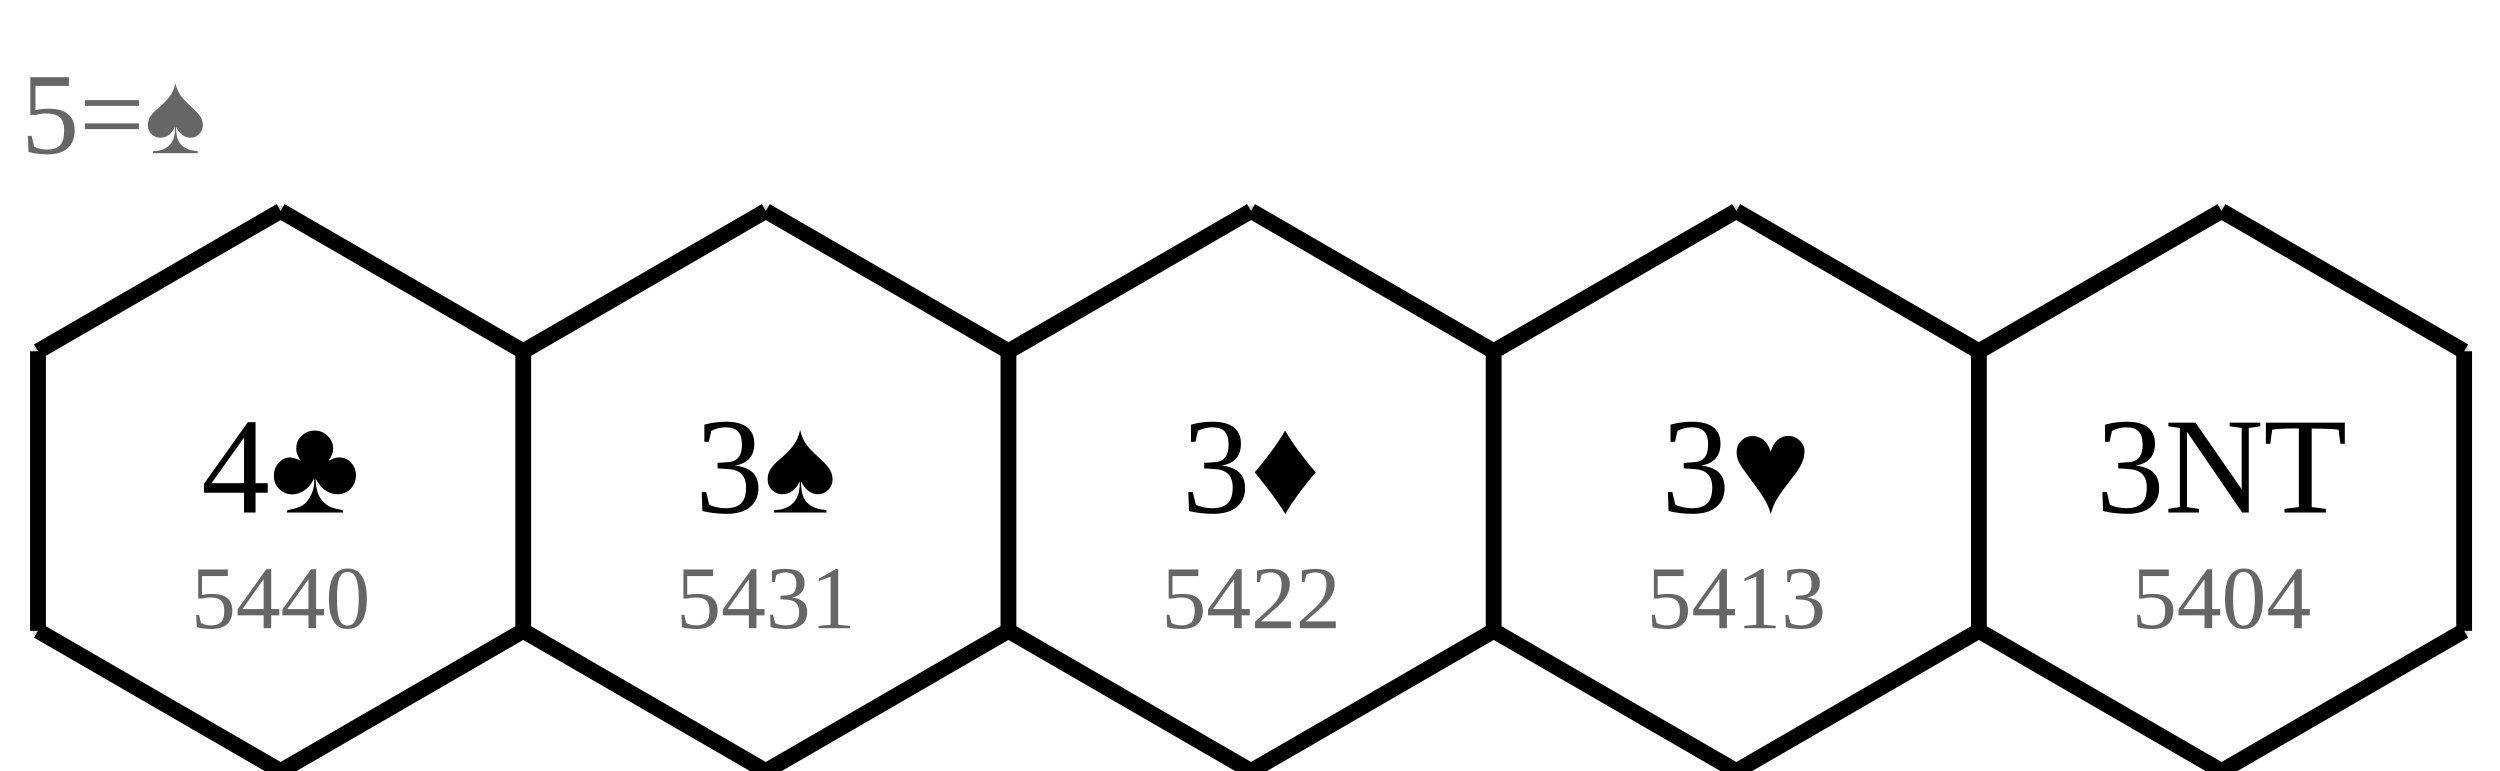
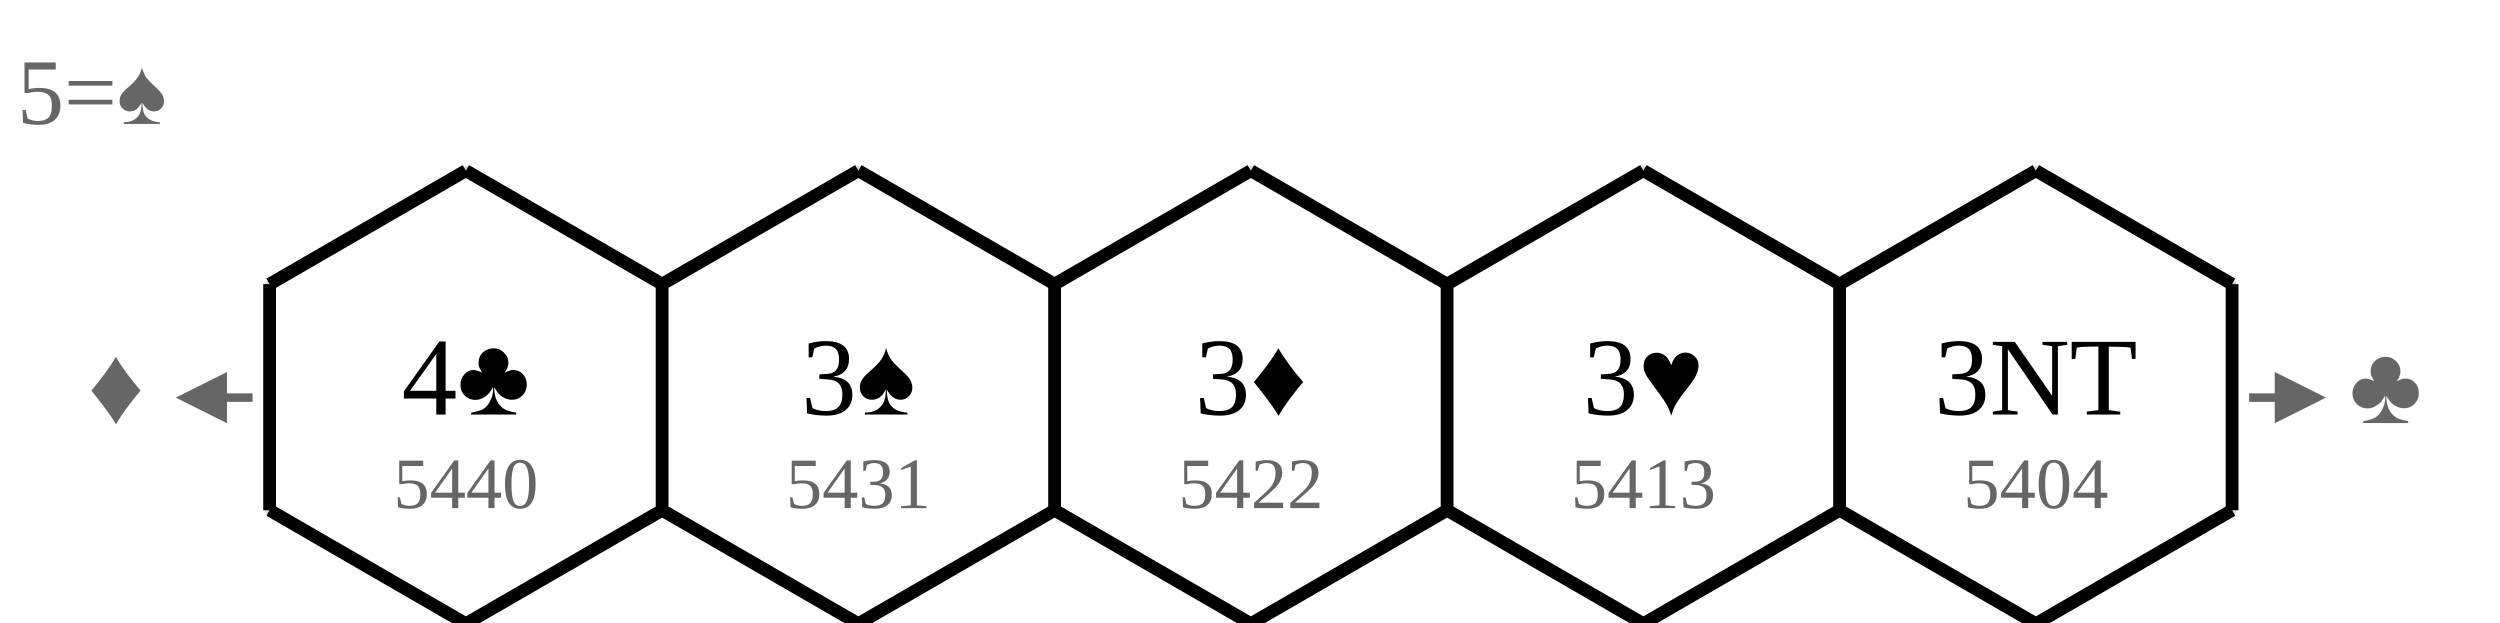
- <svg xmlns="http://www.w3.org/2000/svg" viewBox="0 0 237 73" style="display:block;margin:1em auto;width:100%;max-width:237px" fill="currentColor" font-size="13" text-anchor="middle" dominant-baseline="middle">
+ <svg xmlns="http://www.w3.org/2000/svg" viewBox="0 0 293 73" style="display:block;margin:1em auto;width:100%;max-width:293px" fill="currentColor" font-size="13" text-anchor="middle" dominant-baseline="middle">
  <defs>
    <pattern id="hatch" width="6" height="6" patternUnits="userSpaceOnUse" patternTransform="rotate(45)">
      <path d="M0 0v6" stroke="currentColor" stroke-opacity=".35" />
    </pattern>
+     <marker id="arrow" viewBox="0 0 6 6" refX="5" refY="3" markerWidth="6" markerHeight="6" orient="auto">
+       <path d="M0 0L6 3L0 6Z" />
+     </marker>
  </defs>
  <g transform="translate(0.0,0.0)">
    <text x="2" y="12" font-size="11" opacity=".6" text-anchor="start">5=♠</text>
-     <path d="M233.6,33.3L210.6,20.0L187.6,33.3L187.6,59.8L210.6,73.1L233.6,59.8ZM187.6,33.3L164.6,20.0L141.6,33.3L141.6,59.8L164.6,73.1L187.6,59.8ZM141.6,33.3L118.6,20.0L95.6,33.3L95.6,59.8L118.6,73.1L141.6,59.8ZM95.6,33.3L72.6,20.0L49.6,33.3L49.6,59.8L72.6,73.1L95.6,59.8ZM49.6,33.3L26.6,20.0L3.6,33.3L3.6,59.8L26.6,73.1L49.6,59.8Z" fill="none" stroke="currentColor" stroke-opacity=".15" />
-     <path d="M233.6,59.8L233.6,33.3M233.6,33.3L210.6,20.0M210.6,20.0L187.6,33.3M187.6,33.3L187.6,59.8M187.6,59.8L210.6,73.1M210.6,73.1L233.6,59.8M187.6,59.8L187.6,33.3M187.6,33.3L164.6,20.0M164.6,20.0L141.6,33.3M141.6,33.3L141.6,59.8M141.6,59.8L164.6,73.1M164.6,73.1L187.6,59.8M141.6,59.8L141.6,33.3M141.6,33.3L118.6,20.0M118.6,20.0L95.6,33.3M95.6,33.3L95.6,59.8M95.6,59.8L118.6,73.1M118.6,73.1L141.6,59.8M95.6,59.8L95.6,33.3M95.6,33.3L72.6,20.0M72.6,20.0L49.6,33.3M49.6,33.3L49.6,59.8M49.6,59.8L72.6,73.1M72.6,73.1L95.6,59.8M49.6,59.8L49.6,33.3M49.6,33.3L26.6,20.0M26.6,20.0L3.6,33.3M3.6,33.3L3.6,59.8M3.6,59.8L26.6,73.1M26.6,73.1L49.6,59.8" fill="none" stroke="currentColor" stroke-width="1.5" />
-     <text x="210.6" y="45.6">3NT</text>
-     <text x="210.6" y="57.6" font-size="8.5" opacity=".6">5404</text>
-     <text x="164.6" y="45.6">3<tspan class="♥">♥</tspan>
+     <path d="M261.6,33.3L238.6,20.0L215.6,33.3L215.6,59.8L238.6,73.1L261.6,59.8ZM215.6,33.3L192.6,20.0L169.6,33.3L169.6,59.8L192.6,73.1L215.6,59.8ZM169.6,33.3L146.6,20.0L123.6,33.3L123.6,59.8L146.6,73.1L169.6,59.8ZM123.6,33.3L100.6,20.0L77.6,33.3L77.6,59.8L100.6,73.1L123.6,59.8ZM77.6,33.3L54.6,20.0L31.6,33.3L31.6,59.8L54.6,73.1L77.6,59.8Z" fill="none" stroke="currentColor" stroke-opacity=".15" />
+     <path d="M261.6,59.8L261.6,33.3M261.6,33.3L238.6,20.0M238.6,20.0L215.6,33.3M215.6,33.3L215.6,59.8M215.6,59.8L238.6,73.1M238.6,73.1L261.6,59.8M215.6,59.8L215.6,33.3M215.6,33.3L192.6,20.0M192.6,20.0L169.6,33.3M169.6,33.3L169.6,59.8M169.6,59.8L192.6,73.1M192.6,73.1L215.6,59.8M169.6,59.8L169.6,33.3M169.6,33.3L146.6,20.0M146.6,20.0L123.6,33.3M123.6,33.3L123.6,59.8M123.6,59.8L146.6,73.1M146.6,73.1L169.6,59.8M123.6,59.8L123.6,33.3M123.6,33.3L100.6,20.0M100.6,20.0L77.6,33.3M77.6,33.3L77.6,59.8M77.6,59.8L100.6,73.1M100.6,73.1L123.6,59.8M77.6,59.8L77.6,33.3M77.6,33.3L54.6,20.0M54.6,20.0L31.6,33.3M31.6,33.3L31.6,59.8M31.6,59.8L54.6,73.1M54.6,73.1L77.6,59.8" fill="none" stroke="currentColor" stroke-width="1.5" />
+     <text x="238.6" y="45.6">3NT</text>
+     <text x="238.6" y="57.6" font-size="8.5" opacity=".6">5404</text>
+     <text x="192.6" y="45.6">3<tspan class="♥">♥</tspan>
    </text>
-     <text x="164.6" y="57.6" font-size="8.5" opacity=".6">5413</text>
-     <text x="118.6" y="45.6">3<tspan class="♦">♦</tspan>
+     <text x="192.6" y="57.6" font-size="8.5" opacity=".6">5413</text>
+     <text x="146.6" y="45.6">3<tspan class="♦">♦</tspan>
    </text>
-     <text x="118.6" y="57.6" font-size="8.5" opacity=".6">5422</text>
-     <text x="72.6" y="45.6">3♠</text>
-     <text x="72.6" y="57.6" font-size="8.5" opacity=".6">5431</text>
-     <text x="26.6" y="45.6">4♣</text>
-     <text x="26.6" y="57.6" font-size="8.5" opacity=".6">5440</text>
+     <text x="146.6" y="57.6" font-size="8.5" opacity=".6">5422</text>
+     <text x="100.6" y="45.6">3♠</text>
+     <text x="100.6" y="57.6" font-size="8.5" opacity=".6">5431</text>
+     <text x="54.6" y="45.6">4♣</text>
+     <text x="54.6" y="57.6" font-size="8.5" opacity=".6">5440</text>
+     <g opacity=".6">
+       <path d="M29.6,46.6l-8.0,-0.0" stroke="currentColor" marker-end="url(#arrow)" />
+       <text x="13.6" y="46.6">
+         <tspan class="♦">♦</tspan>
+       </text>
+       <path d="M263.6,46.6l8.0,-0.0" stroke="currentColor" marker-end="url(#arrow)" />
+       <text x="279.6" y="46.6">♣</text>
+     </g>
  </g>
</svg>
